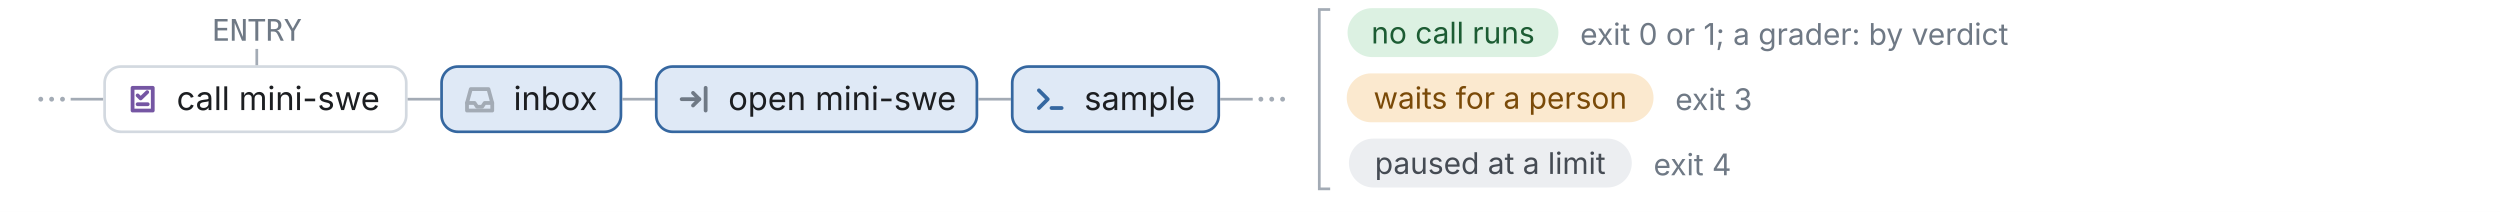
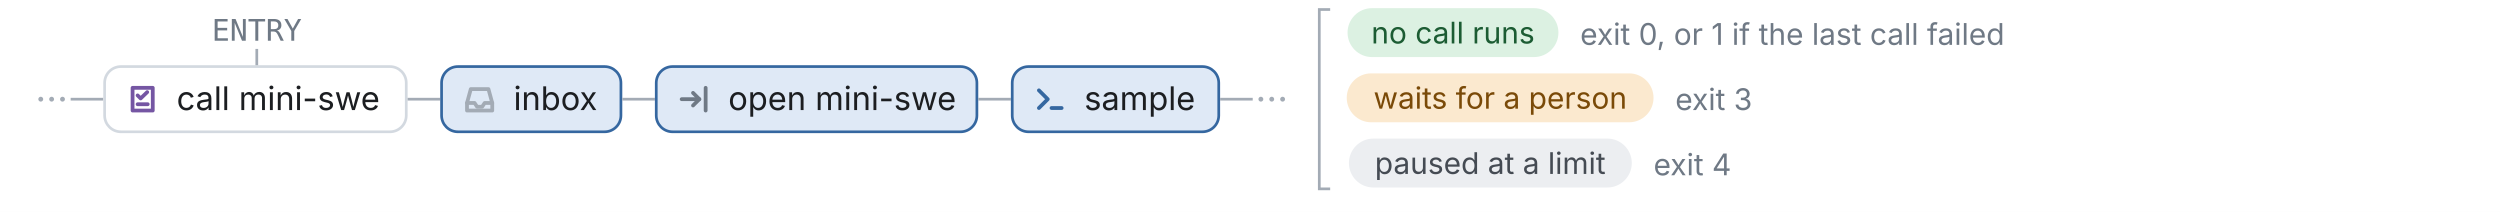
<svg xmlns="http://www.w3.org/2000/svg" viewBox="0 0 920 78" width="920" height="78">
  <style>text{font-family:-apple-system, BlinkMacSystemFont, 'Segoe UI', system-ui, sans-serif;font-size:13px;fill:#1c1e21}.m{font-family:ui-monospace, SFMono-Regular, Menlo, Consolas, monospace}.s{font-size:11px;fill:#6f7985}.f{font-size:11px;fill:#a3abb5}.b{font-weight:600}.n{font-variant-numeric:tabular-nums}.fr{font-family:ui-monospace, SFMono-Regular, Menlo, Consolas, monospace;font-size:11.5px;fill:#a3abb5}.ch{font-family:ui-monospace, SFMono-Regular, Menlo, Consolas, monospace;font-size:12px}.e{font-family:ui-monospace, SFMono-Regular, Menlo, Consolas, monospace;font-size:11.5px}.a{stroke:#a3abb5;fill:none}.d{stroke-dasharray:3 3}.bx{stroke:#d3d9e0;fill:none}.c{font-size:12px}</style>
  <rect width="920" height="78" fill="#fff" />
  <circle cx="15" cy="36.5" r="0.9" fill="#a3abb5" />
  <circle cx="19" cy="36.5" r="0.9" fill="#a3abb5" />
  <circle cx="23" cy="36.5" r="0.9" fill="#a3abb5" />
  <path class="a" d="M26,36.5h12" />
  <rect x="38.5" y="24.5" width="111" height="24" rx="6" fill="#fff" stroke="#d3d9e0" />
  <g transform="translate(46,30) scale(0.9286)" stroke="#7556a3" fill="#7556a3" stroke-width="1.5" stroke-linecap="round" stroke-linejoin="round">
    <path d="M3 2.5h8v9H3z" fill="none" />
    <path d="M5 5.5l1.2 1.2L8.8 4.2M5 9h4" fill="none" />
  </g>
  <text x="65" y="40.5" class="c">call mini-swe</text>
  <text x="94.5" y="15" class="s m" text-anchor="middle">ENTRY</text>
  <path class="a" d="M94.5,18V24" />
  <path class="a" d="M150,36.5h12" />
  <rect x="162.5" y="24.5" width="66" height="24" rx="6" fill="#dfe9f6" stroke="#3567a0" />
  <g transform="translate(170,30) scale(0.9286)" stroke="#a3abb5" fill="#a3abb5" stroke-width="1.5" stroke-linecap="round" stroke-linejoin="round">
    <path d="M2 8.5h3l1 1.5h2l1-1.5h3" fill="none" />
    <path d="M2 8.5L3.5 3h7L12 8.5v3H2z" fill="none" />
  </g>
  <text x="189" y="40.5" class="c">inbox</text>
  <path class="a" d="M229,36.5h12" />
  <rect x="241.5" y="24.5" width="118" height="24" rx="6" fill="#dfe9f6" stroke="#3567a0" />
  <g transform="translate(249,30) scale(0.9286)" stroke="#6f7985" fill="#6f7985" stroke-width="1.5" stroke-linecap="round" stroke-linejoin="round">
    <path d="M2 7h7" fill="none" />
    <path d="M6.5 4.5L9 7l-2.5 2.5" fill="none" />
    <path d="M11.5 2.5v9" fill="none" />
  </g>
  <text x="268" y="40.5" class="c">open mini-swe</text>
  <path class="a" d="M360,36.5h12" />
  <rect x="372.5" y="24.5" width="76" height="24" rx="6" fill="#dfe9f6" stroke="#3567a0" />
  <g transform="translate(380,30) scale(0.9286)" stroke="#3567a0" fill="#3567a0" stroke-width="1.5" stroke-linecap="round" stroke-linejoin="round">
    <path d="M2.5 3.5L6 7l-3.5 3.5" fill="none" />
    <path d="M7.5 10.5h4" fill="none" />
  </g>
  <text x="399" y="40.5" class="c">sample</text>
  <path class="a" d="M449,36.5h12" />
  <circle cx="464" cy="36.5" r="0.9" fill="#a3abb5" />
  <circle cx="468" cy="36.5" r="0.9" fill="#a3abb5" />
  <circle cx="472" cy="36.5" r="0.9" fill="#a3abb5" />
  <path class="a" d="M489.5,3.5H485.5V69.5H489.5" />
  <rect x="495.9" y="3" width="77.6" height="18" rx="9" fill="#dcf1e2" />
  <text x="534.7" y="16" class="s n" style="fill:#1c5c33" text-anchor="middle">no call runs</text>
-   <text x="581.5" y="16.5" class="s">exit 0 or 1; a grader: by verdict</text>
+   <text x="581.5" y="16.5" class="s">exit 0, or 1 if the last call failed</text>
  <rect x="495.6" y="27" width="112.9" height="18" rx="9" fill="#fbe9cf" />
  <text x="552.1" y="40" class="s n" style="fill:#7a4a08" text-anchor="middle">waits for a person</text>
  <text x="616.5" y="40.5" class="s">exit 3</text>
  <rect x="496.4" y="51" width="104.1" height="18" rx="9" fill="#eceef1" />
  <text x="548.4" y="64" class="s n" style="fill:#454b53" text-anchor="middle">paused at a limit</text>
  <text x="608.5" y="64.5" class="s">exit 4</text>
</svg>
